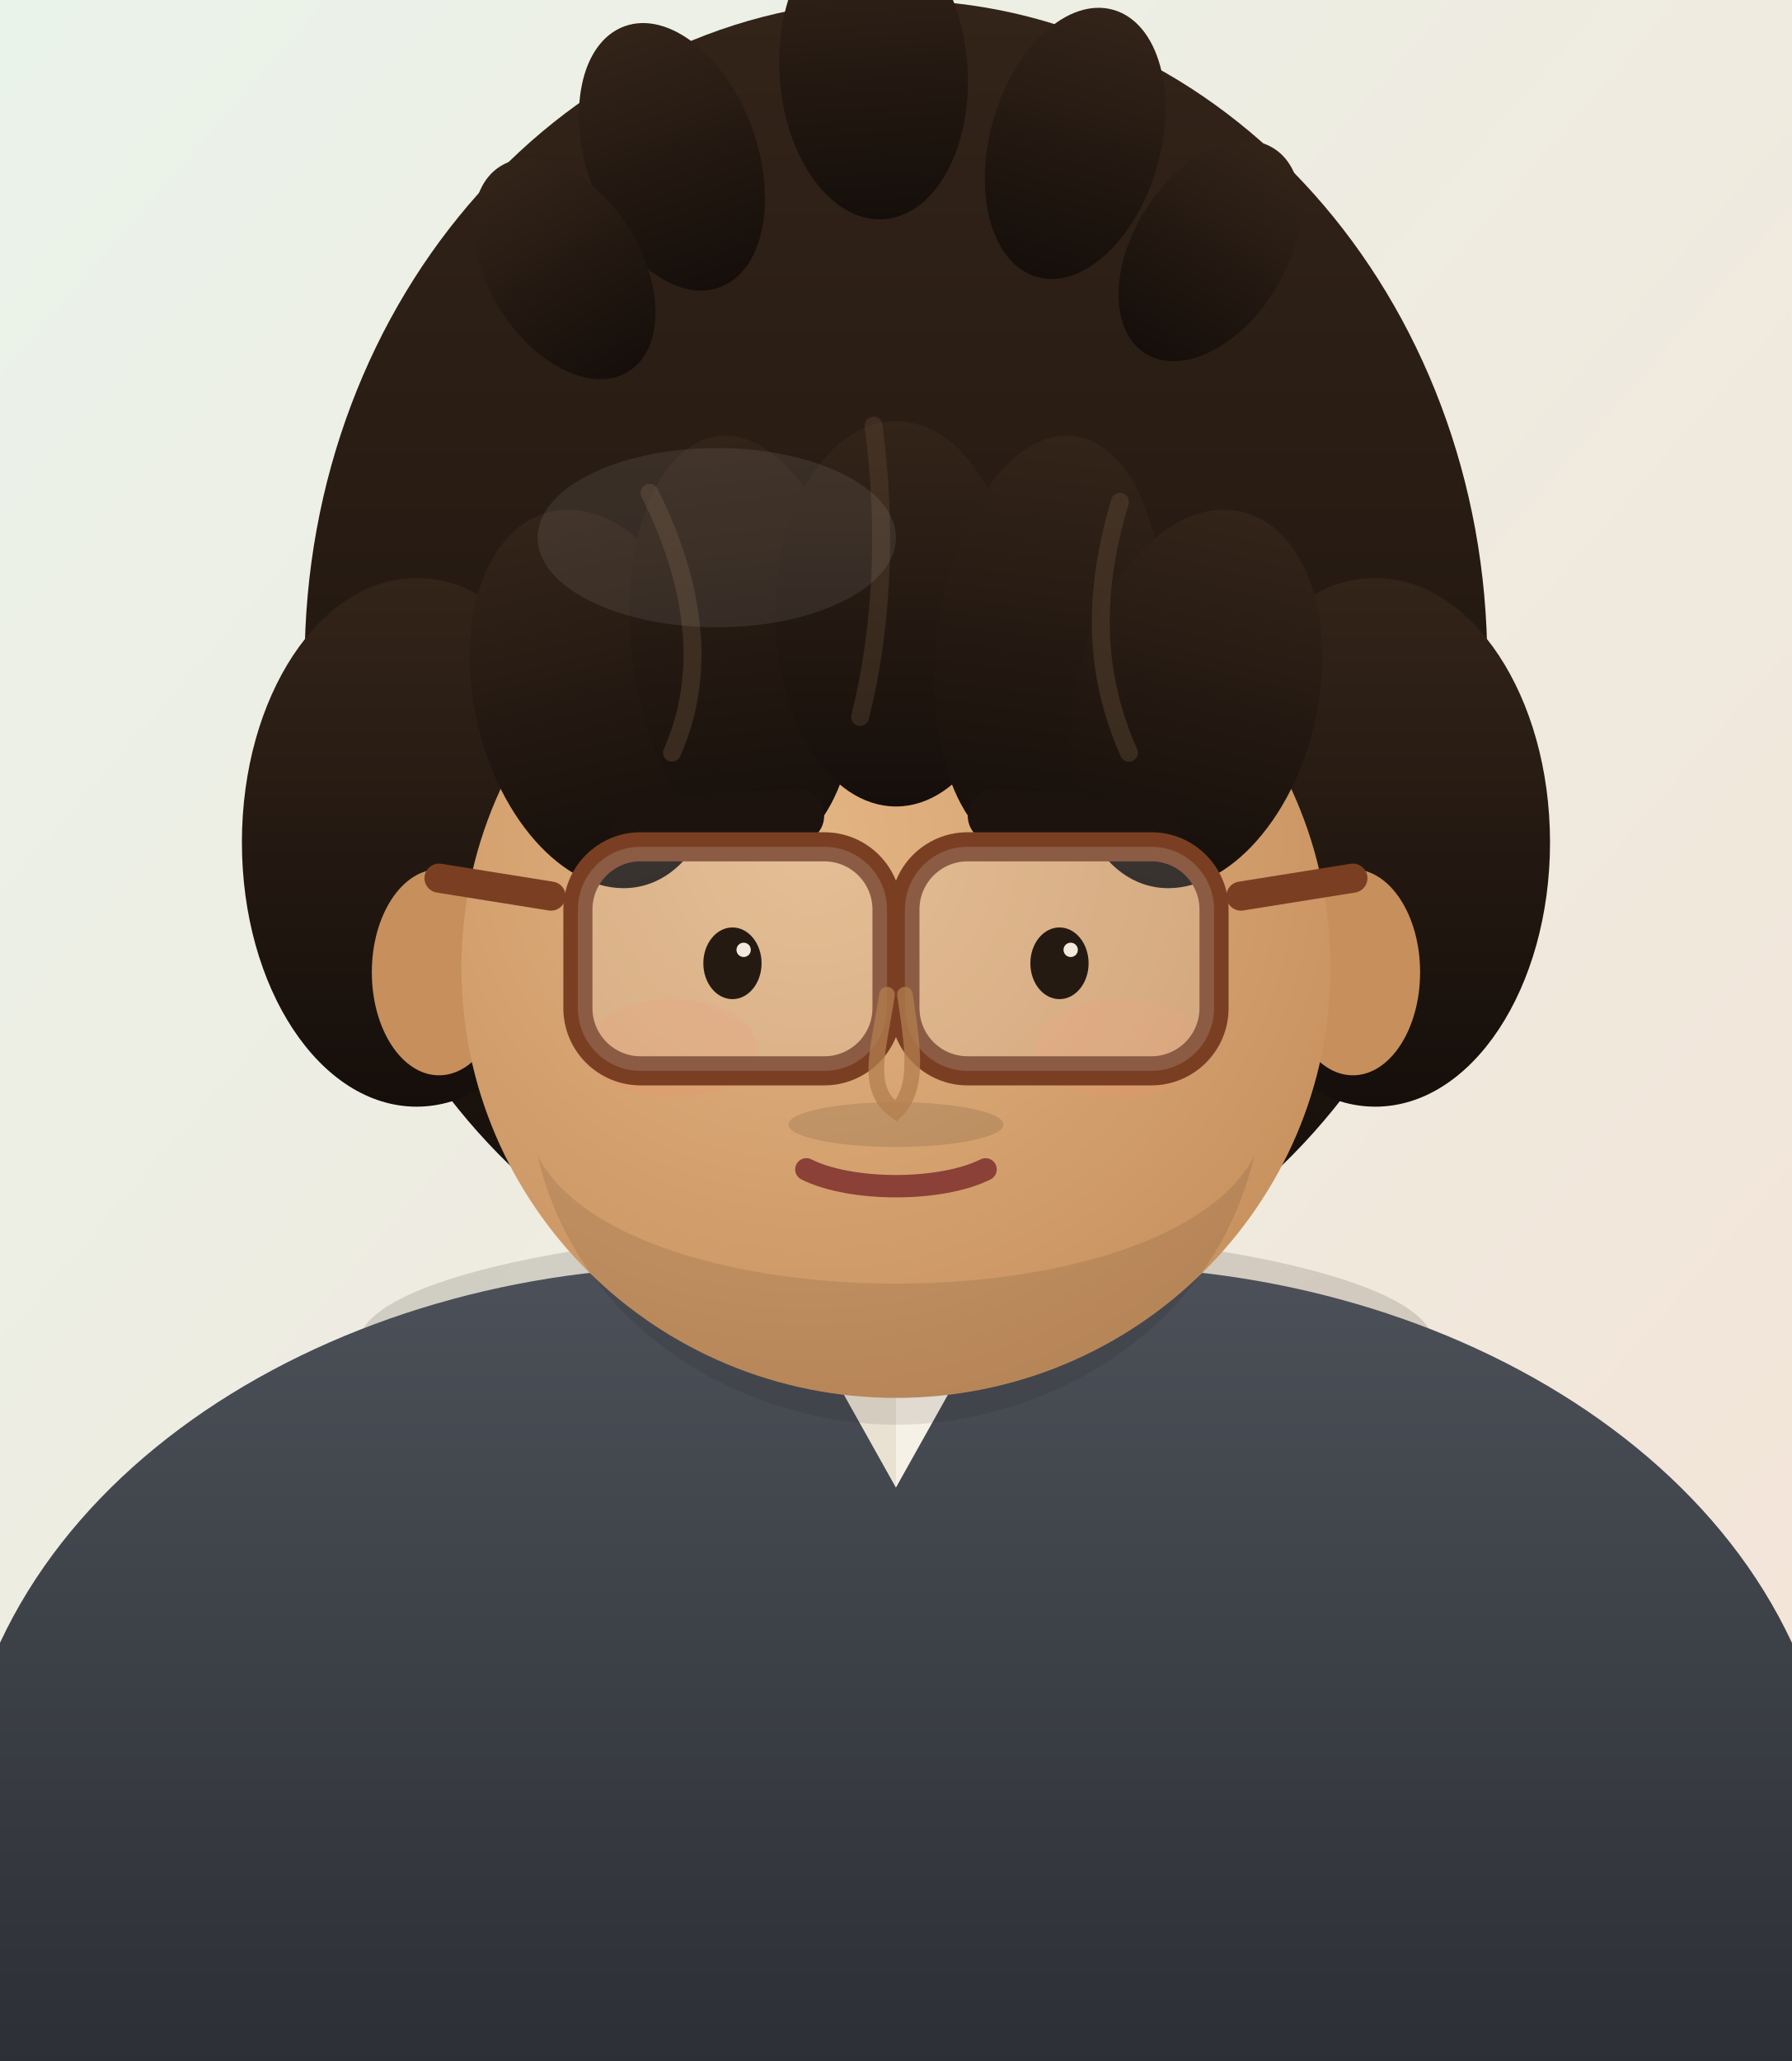
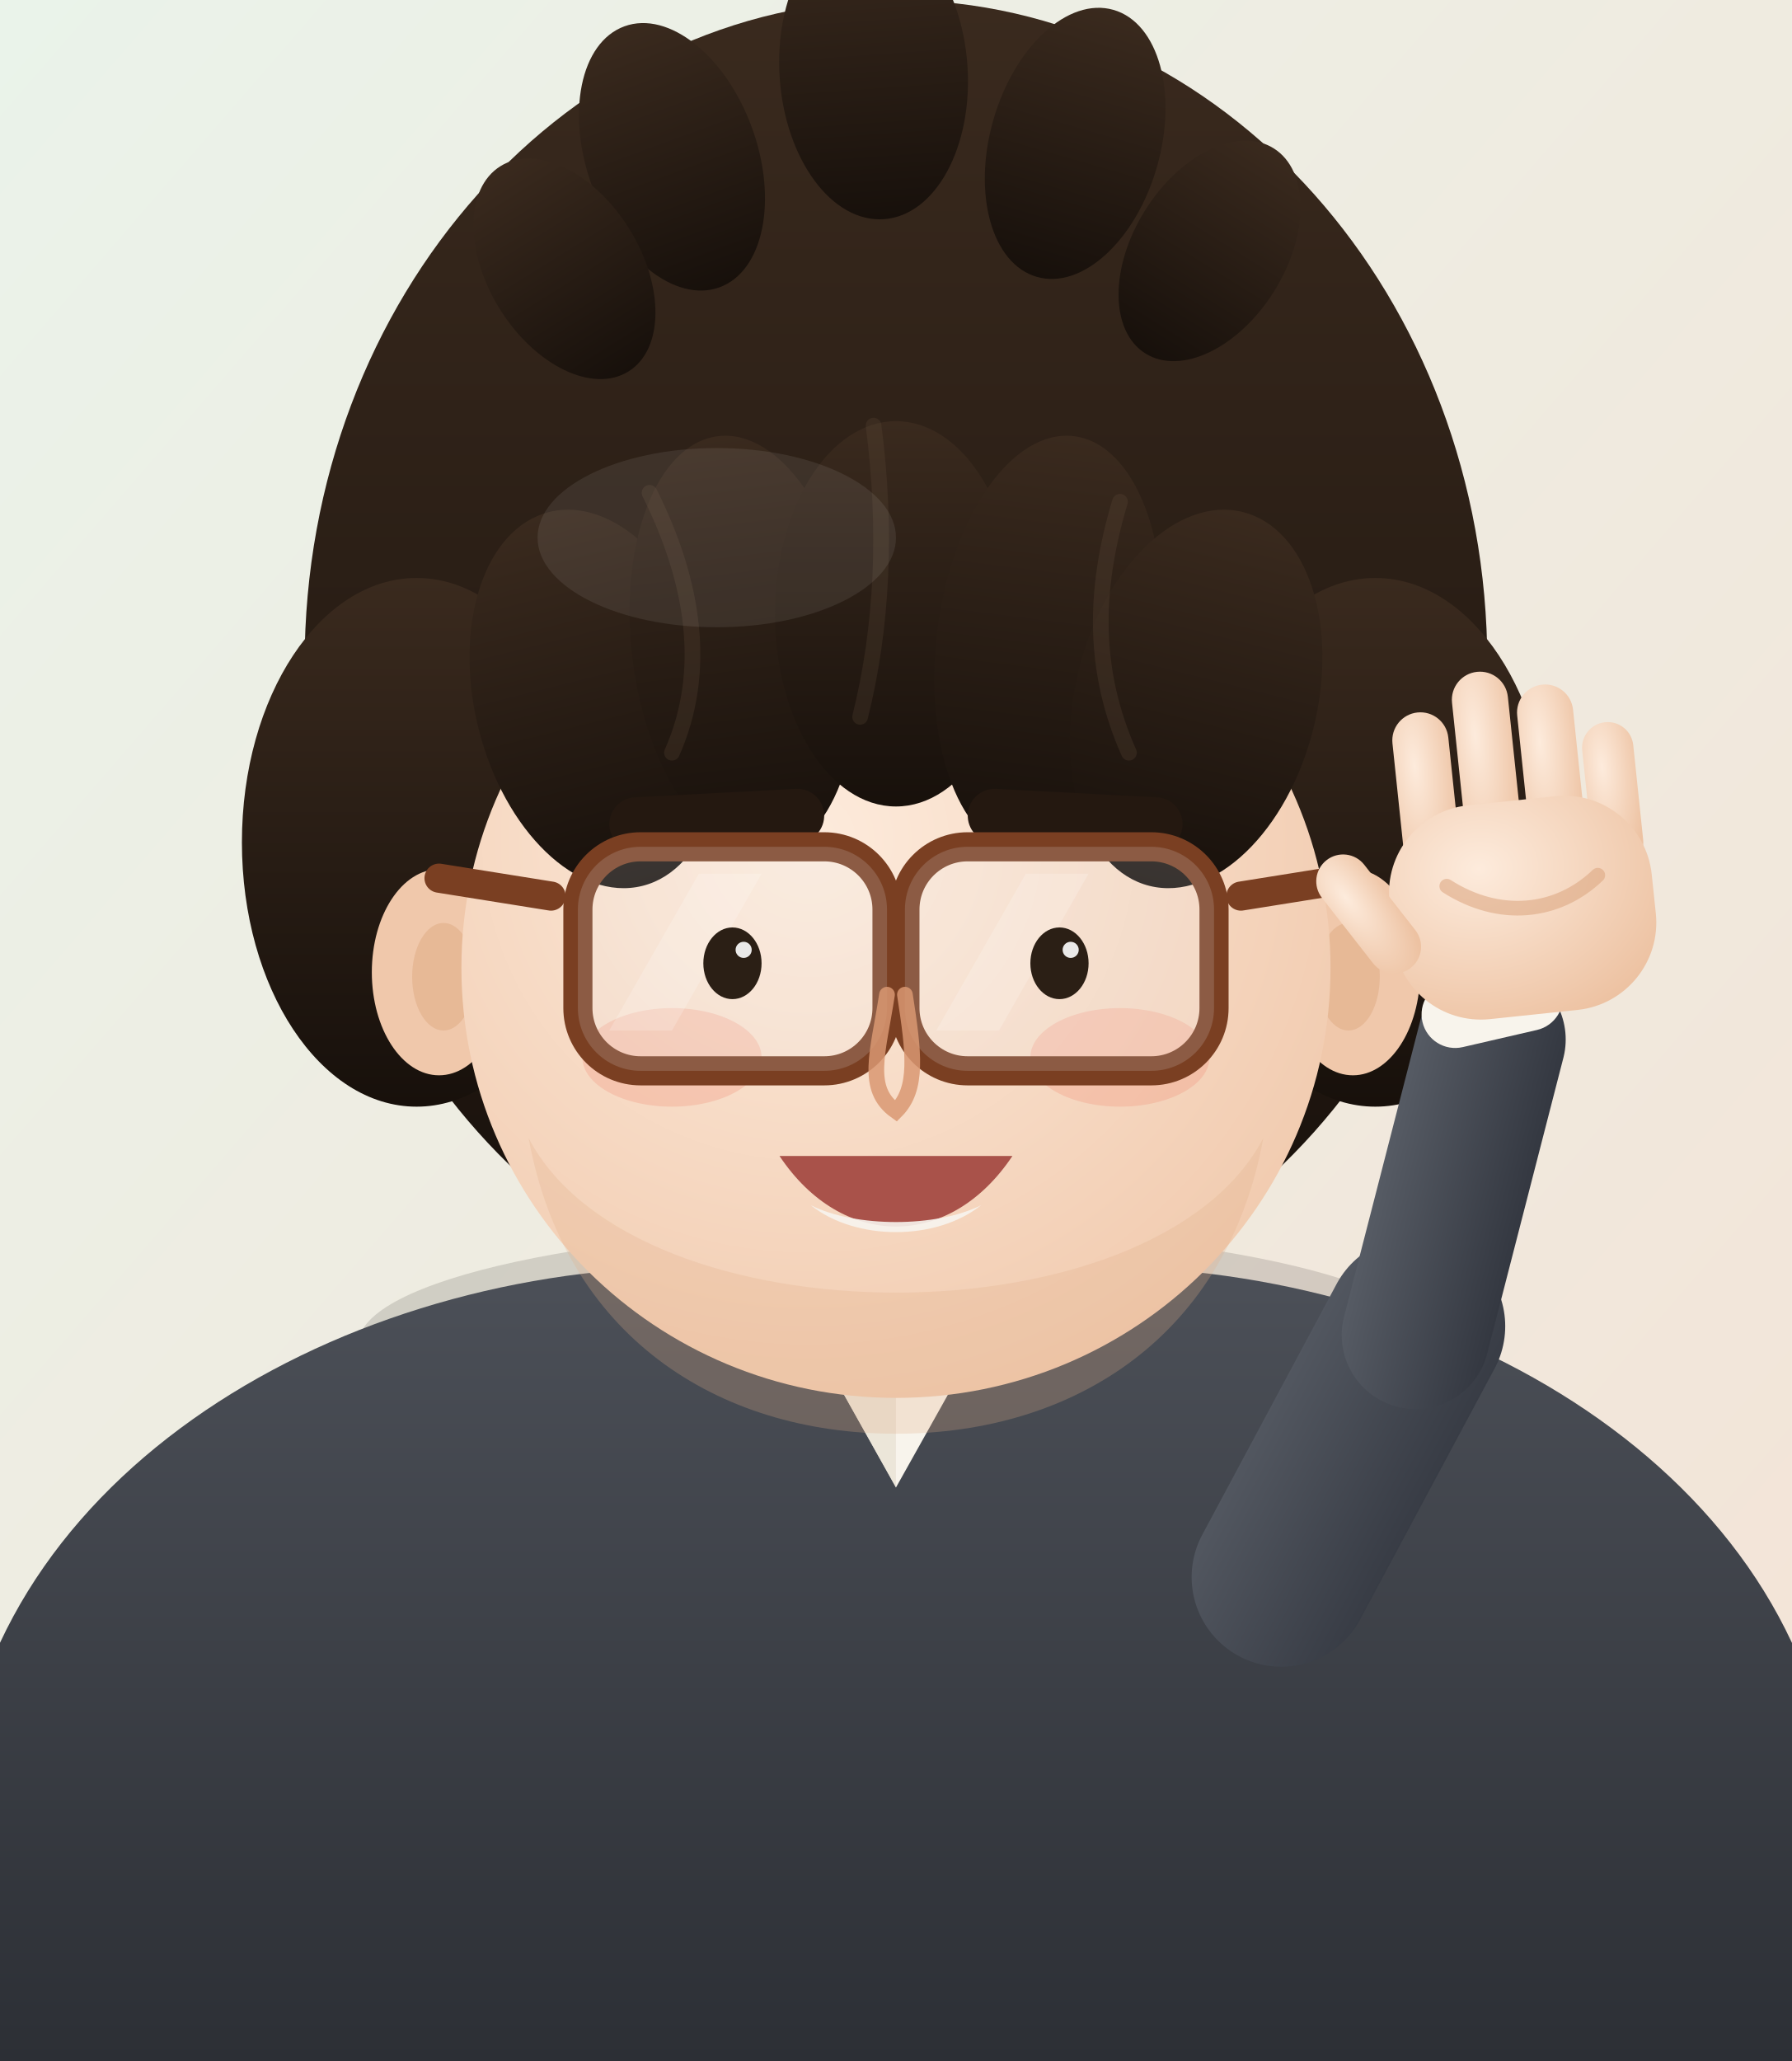
- <svg xmlns="http://www.w3.org/2000/svg" viewBox="0 0 400 460" role="img" aria-label="Cartoon 3D-style illustration of Ahmad Rashad">
+ <svg xmlns="http://www.w3.org/2000/svg" viewBox="0 0 400 460" role="img" aria-label="Cartoon 3D-style illustration of Ahmad Rashad waving hello">
  <defs>
    <linearGradient id="bgGrad" x1="0" y1="0" x2="1" y2="1">
      <stop offset="0" stop-color="#EAF3EA" />
      <stop offset="1" stop-color="#F4E3D6" />
    </linearGradient>
    <linearGradient id="blazerGrad" x1="0" y1="0" x2="0" y2="1">
      <stop offset="0" stop-color="#4C5058" />
      <stop offset="1" stop-color="#2C2F35" />
    </linearGradient>
+     <linearGradient id="sleeveGrad" x1="0" y1="0" x2="1" y2="1">
+       <stop offset="0" stop-color="#565B64" />
+       <stop offset="1" stop-color="#343841" />
+     </linearGradient>
    <radialGradient id="skinGrad" cx="0.4" cy="0.35" r="0.75">
-       <stop offset="0" stop-color="#E3B583" />
-       <stop offset="1" stop-color="#C68F5C" />
+       <stop offset="0" stop-color="#FDEBDC" />
+       <stop offset="1" stop-color="#F0C8AB" />
+     </radialGradient>
+     <radialGradient id="handGrad" cx="0.35" cy="0.3" r="0.8">
+       <stop offset="0" stop-color="#FDEBDC" />
+       <stop offset="1" stop-color="#EDC2A2" />
    </radialGradient>
    <linearGradient id="hairGrad" x1="0" y1="0" x2="0" y2="1">
-       <stop offset="0" stop-color="#332419" />
-       <stop offset="1" stop-color="#150E0A" />
+       <stop offset="0" stop-color="#3A2A1E" />
+       <stop offset="1" stop-color="#17100B" />
    </linearGradient>
  </defs>
+   <style>
+     /* pivot coordinates are read in viewBox units */
+     .wave, .bob, .lids { transform-box: view-box; }
+ 
+     .bob {
+       transform-origin: 200px 300px;
+       animation: bob 4.2s ease-in-out infinite;
+     }
+     .wave {
+       transform-origin: 316px 296px;
+       animation: wave 3.2s ease-in-out infinite;
+     }
+     .lids {
+       transform-origin: 200px 215px;
+       animation: blink 5.4s ease-in-out infinite;
+     }
+ 
+     @keyframes bob {
+       0%, 100% { transform: translateY(0) rotate(0deg); }
+       50%      { transform: translateY(-3px) rotate(-1.2deg); }
+     }
+ 
+     /* rests half-raised, then fires a friendly "hi" every cycle */
+     @keyframes wave {
+       0%, 48%, 100% { transform: rotate(-3deg); }
+       56%           { transform: rotate(-15deg); }
+       64%           { transform: rotate(7deg); }
+       72%           { transform: rotate(-13deg); }
+       80%           { transform: rotate(6deg); }
+       88%           { transform: rotate(-6deg); }
+     }
+ 
+     @keyframes blink {
+       0%, 92%, 100% { transform: scaleY(1); }
+       95%           { transform: scaleY(0.08); }
+     }
+ 
+     @media (prefers-reduced-motion: reduce) {
+       .bob, .wave, .lids { animation: none; }
+       .wave { transform: rotate(-3deg); }
+     }
+   </style>
  <rect x="0" y="0" width="400" height="460" fill="url(#bgGrad)" />
-   <ellipse cx="200" cy="300" rx="120" ry="26" fill="#150E0A" opacity="0.14" />
+   <ellipse cx="200" cy="300" rx="120" ry="26" fill="#17100B" opacity="0.14" />
  <path d="M-10,460 L-10,412 C-10,337 65,287 145,283 L255,283 C335,287 410,337 410,412 L410,460 Z" fill="url(#blazerGrad)" />
-   <path d="M172,282 L228,282 L200,332 Z" fill="#F6F1E7" />
-   <path d="M200,332 L172,282 L186,280 L200,312 Z" fill="#E4DCCB" opacity="0.7" />
-   <rect x="172" y="255" width="56" height="50" rx="16" fill="#C68F5C" />
-   <ellipse cx="200" cy="148" rx="132" ry="148" fill="url(#hairGrad)" />
-   <ellipse cx="150" cy="35" rx="19" ry="31" fill="url(#hairGrad)" transform="rotate(-20 150 35)" />
-   <ellipse cx="195" cy="16" rx="21" ry="33" fill="url(#hairGrad)" transform="rotate(-4 195 16)" />
-   <ellipse cx="240" cy="32" rx="19" ry="31" fill="url(#hairGrad)" transform="rotate(16 240 32)" />
-   <ellipse cx="270" cy="56" rx="17" ry="27" fill="url(#hairGrad)" transform="rotate(32 270 56)" />
-   <ellipse cx="126" cy="60" rx="17" ry="27" fill="url(#hairGrad)" transform="rotate(-32 126 60)" />
-   <ellipse cx="93" cy="188" rx="39" ry="59" fill="url(#hairGrad)" />
-   <ellipse cx="307" cy="188" rx="39" ry="59" fill="url(#hairGrad)" />
-   <ellipse cx="98" cy="217" rx="15" ry="23" fill="#C68F5C" />
-   <ellipse cx="302" cy="217" rx="15" ry="23" fill="#C68F5C" />
-   <ellipse cx="200" cy="216" rx="97" ry="96" fill="url(#skinGrad)" />
-   <ellipse cx="133" cy="156" rx="27" ry="43" fill="url(#hairGrad)" transform="rotate(-14 133 156)" />
-   <ellipse cx="166" cy="144" rx="25" ry="47" fill="url(#hairGrad)" transform="rotate(-7 166 144)" />
-   <ellipse cx="200" cy="137" rx="27" ry="43" fill="url(#hairGrad)" />
-   <ellipse cx="234" cy="144" rx="25" ry="47" fill="url(#hairGrad)" transform="rotate(7 234 144)" />
-   <ellipse cx="267" cy="156" rx="27" ry="43" fill="url(#hairGrad)" transform="rotate(14 267 156)" />
-   <path d="M145,110 C155,130 158,150 150,168" fill="none" stroke="#5C4632" stroke-width="4" stroke-linecap="round" opacity="0.45" />
-   <path d="M195,95 C198,118 197,140 192,160" fill="none" stroke="#5C4632" stroke-width="4" stroke-linecap="round" opacity="0.4" />
-   <path d="M250,112 C244,132 244,150 252,168" fill="none" stroke="#5C4632" stroke-width="4" stroke-linecap="round" opacity="0.45" />
-   <ellipse cx="150" cy="234" rx="19" ry="11" fill="#E8946B" opacity="0.28" />
-   <ellipse cx="250" cy="234" rx="19" ry="11" fill="#E8946B" opacity="0.28" />
-   <path d="M120,258 C140,296 260,296 280,258 C270,300 230,318 200,318 C170,318 130,300 120,258 Z" fill="#150E0A" opacity="0.10" />
-   <ellipse cx="200" cy="251" rx="24" ry="5" fill="#150E0A" opacity="0.12" />
-   <rect x="136" y="177" width="48" height="12" rx="6" fill="#1C130E" transform="rotate(-3 160 183)" />
-   <rect x="216" y="177" width="48" height="12" rx="6" fill="#1C130E" transform="rotate(3 240 183)" />
-   <g fill="none" stroke="#7A3F22" stroke-width="6.5" stroke-linejoin="round">
-     <rect x="129" y="189" width="69" height="50" rx="14" />
-     <rect x="202" y="189" width="69" height="50" rx="14" />
-     <line x1="198" y1="210" x2="202" y2="210" stroke-width="6.5" />
-     <line x1="123" y1="200" x2="98" y2="196" stroke-linecap="round" />
-     <line x1="277" y1="200" x2="302" y2="196" stroke-linecap="round" />
+   <path d="M172,282 L228,282 L200,332 Z" fill="#F8F4EC" />
+   <path d="M200,332 L172,282 L186,280 L200,312 Z" fill="#E7E0D2" opacity="0.7" />
+   <rect x="172" y="255" width="56" height="50" rx="16" fill="#EBBE9C" />
+   <ellipse cx="200" cy="262" rx="40" ry="14" fill="#D9A480" opacity="0.45" />
+   <g class="bob">
+     <ellipse cx="200" cy="148" rx="132" ry="148" fill="url(#hairGrad)" />
+     <ellipse cx="150" cy="35" rx="19" ry="31" fill="url(#hairGrad)" transform="rotate(-20 150 35)" />
+     <ellipse cx="195" cy="16" rx="21" ry="33" fill="url(#hairGrad)" transform="rotate(-4 195 16)" />
+     <ellipse cx="240" cy="32" rx="19" ry="31" fill="url(#hairGrad)" transform="rotate(16 240 32)" />
+     <ellipse cx="270" cy="56" rx="17" ry="27" fill="url(#hairGrad)" transform="rotate(32 270 56)" />
+     <ellipse cx="126" cy="60" rx="17" ry="27" fill="url(#hairGrad)" transform="rotate(-32 126 60)" />
+     <ellipse cx="93" cy="188" rx="39" ry="59" fill="url(#hairGrad)" />
+     <ellipse cx="307" cy="188" rx="39" ry="59" fill="url(#hairGrad)" />
+     <ellipse cx="98" cy="217" rx="15" ry="23" fill="#F0C8AB" />
+     <ellipse cx="302" cy="217" rx="15" ry="23" fill="#F0C8AB" />
+     <ellipse cx="99" cy="218" rx="7" ry="12" fill="#DDA982" opacity="0.5" />
+     <ellipse cx="301" cy="218" rx="7" ry="12" fill="#DDA982" opacity="0.5" />
+     <ellipse cx="200" cy="216" rx="97" ry="96" fill="url(#skinGrad)" />
+     <path d="M118,254 C142,300 258,300 282,254 C274,298 240,320 200,320 C160,320 126,298 118,254 Z" fill="#DFAE89" opacity="0.26" />
+     <ellipse cx="133" cy="156" rx="27" ry="43" fill="url(#hairGrad)" transform="rotate(-14 133 156)" />
+     <ellipse cx="166" cy="144" rx="25" ry="47" fill="url(#hairGrad)" transform="rotate(-7 166 144)" />
+     <ellipse cx="200" cy="137" rx="27" ry="43" fill="url(#hairGrad)" />
+     <ellipse cx="234" cy="144" rx="25" ry="47" fill="url(#hairGrad)" transform="rotate(7 234 144)" />
+     <ellipse cx="267" cy="156" rx="27" ry="43" fill="url(#hairGrad)" transform="rotate(14 267 156)" />
+     <path d="M145,110 C155,130 158,150 150,168" fill="none" stroke="#6B5340" stroke-width="3.5" stroke-linecap="round" opacity="0.22" />
+     <path d="M195,95 C198,118 197,140 192,160" fill="none" stroke="#6B5340" stroke-width="3.5" stroke-linecap="round" opacity="0.20" />
+     <path d="M250,112 C244,132 244,150 252,168" fill="none" stroke="#6B5340" stroke-width="3.5" stroke-linecap="round" opacity="0.22" />
+     <ellipse cx="150" cy="236" rx="20" ry="11" fill="#F0907A" opacity="0.30" />
+     <ellipse cx="250" cy="236" rx="20" ry="11" fill="#F0907A" opacity="0.30" />
+     <rect x="136" y="177" width="48" height="12" rx="6" fill="#241810" transform="rotate(-3 160 183)" />
+     <rect x="216" y="177" width="48" height="12" rx="6" fill="#241810" transform="rotate(3 240 183)" />
+     <g fill="none" stroke="#7A3F22" stroke-width="6.5" stroke-linejoin="round">
+       <rect x="129" y="189" width="69" height="50" rx="14" />
+       <rect x="202" y="189" width="69" height="50" rx="14" />
+       <line x1="198" y1="210" x2="202" y2="210" stroke-width="6.5" />
+       <line x1="123" y1="200" x2="98" y2="196" stroke-linecap="round" />
+       <line x1="277" y1="200" x2="302" y2="196" stroke-linecap="round" />
+     </g>
+     <rect x="129" y="189" width="69" height="50" rx="14" fill="#EAF4FB" opacity="0.16" />
+     <rect x="202" y="189" width="69" height="50" rx="14" fill="#EAF4FB" opacity="0.16" />
+     <path d="M136,230 L156,195 L170,195 L150,230 Z" fill="#FFFFFF" opacity="0.18" />
+     <path d="M209,230 L229,195 L243,195 L223,230 Z" fill="#FFFFFF" opacity="0.18" />
+     <g class="lids">
+       <ellipse cx="163.5" cy="215" rx="6.5" ry="8" fill="#2B1F15" />
+       <ellipse cx="236.5" cy="215" rx="6.5" ry="8" fill="#2B1F15" />
+       <circle cx="166" cy="212" r="1.8" fill="#FFFFFF" opacity="0.9" />
+       <circle cx="239" cy="212" r="1.8" fill="#FFFFFF" opacity="0.9" />
+     </g>
+     <path d="M198,222 C196,235 193,243 200,248 C205,243 204,235 202,222" fill="none" stroke="#D99872" stroke-width="3.5" stroke-linecap="round" opacity="0.85" />
+     <path d="M174,258 C188,279 212,279 226,258 Z" fill="#A9524A" />
+     <path d="M181,269 C191,277 209,277 219,269 C209,274 191,274 181,269 Z" fill="#F7F4EE" opacity="0.9" />
+     <ellipse cx="160" cy="120" rx="40" ry="20" fill="#FFFFFF" opacity="0.08" />
  </g>
-   <rect x="129" y="189" width="69" height="50" rx="14" fill="#EAF4FB" opacity="0.16" />
-   <rect x="202" y="189" width="69" height="50" rx="14" fill="#EAF4FB" opacity="0.16" />
-   <ellipse cx="163.5" cy="215" rx="6.5" ry="8" fill="#241A12" />
-   <ellipse cx="236.5" cy="215" rx="6.5" ry="8" fill="#241A12" />
-   <circle cx="166" cy="212" r="1.6" fill="#F4E9DD" />
-   <circle cx="239" cy="212" r="1.6" fill="#F4E9DD" />
-   <path d="M198,222 C196,235 193,243 200,248 C205,243 204,235 202,222" fill="none" stroke="#B37D4D" stroke-width="3.5" stroke-linecap="round" opacity="0.75" />
-   <path d="M180,261 C190,266 210,266 220,261" fill="none" stroke="#8B4038" stroke-width="5" stroke-linecap="round" />
-   <ellipse cx="160" cy="120" rx="40" ry="20" fill="#FFFFFF" opacity="0.08" />
+   <g class="arm">
+     <path d="M286,352 L316,296" stroke="url(#sleeveGrad)" stroke-width="40" stroke-linecap="round" fill="none" />
+     <g class="wave">
+       <path d="M316,298 L333,232" stroke="url(#sleeveGrad)" stroke-width="33" stroke-linecap="round" fill="none" />
+       <rect x="317" y="217" width="32" height="15" rx="7.5" fill="#F8F4EC" transform="rotate(-13 333 224)" />
+       <g transform="rotate(-6 330 205) translate(9 -9) translate(330 205) scale(1.09) translate(-330 -205)">
+         <rect x="308" y="170" width="11.5" height="36" rx="5.75" fill="url(#handGrad)" />
+         <rect x="321" y="163" width="11.5" height="43" rx="5.75" fill="url(#handGrad)" />
+         <rect x="334" y="167" width="11.5" height="39" rx="5.75" fill="url(#handGrad)" />
+         <rect x="346.5" y="176" width="10.5" height="30" rx="5.25" fill="url(#handGrad)" />
+         <rect x="304" y="190" width="54" height="44" rx="18" fill="url(#handGrad)" />
+         <rect x="294" y="196" width="11" height="28" rx="5.5" fill="url(#handGrad)" transform="rotate(-32 299.5 210)" />
+         <path d="M316,206 C326,214 338,214 347,207" fill="none" stroke="#DBA47E" stroke-width="3" stroke-linecap="round" opacity="0.55" />
+       </g>
+     </g>
+   </g>
</svg>
